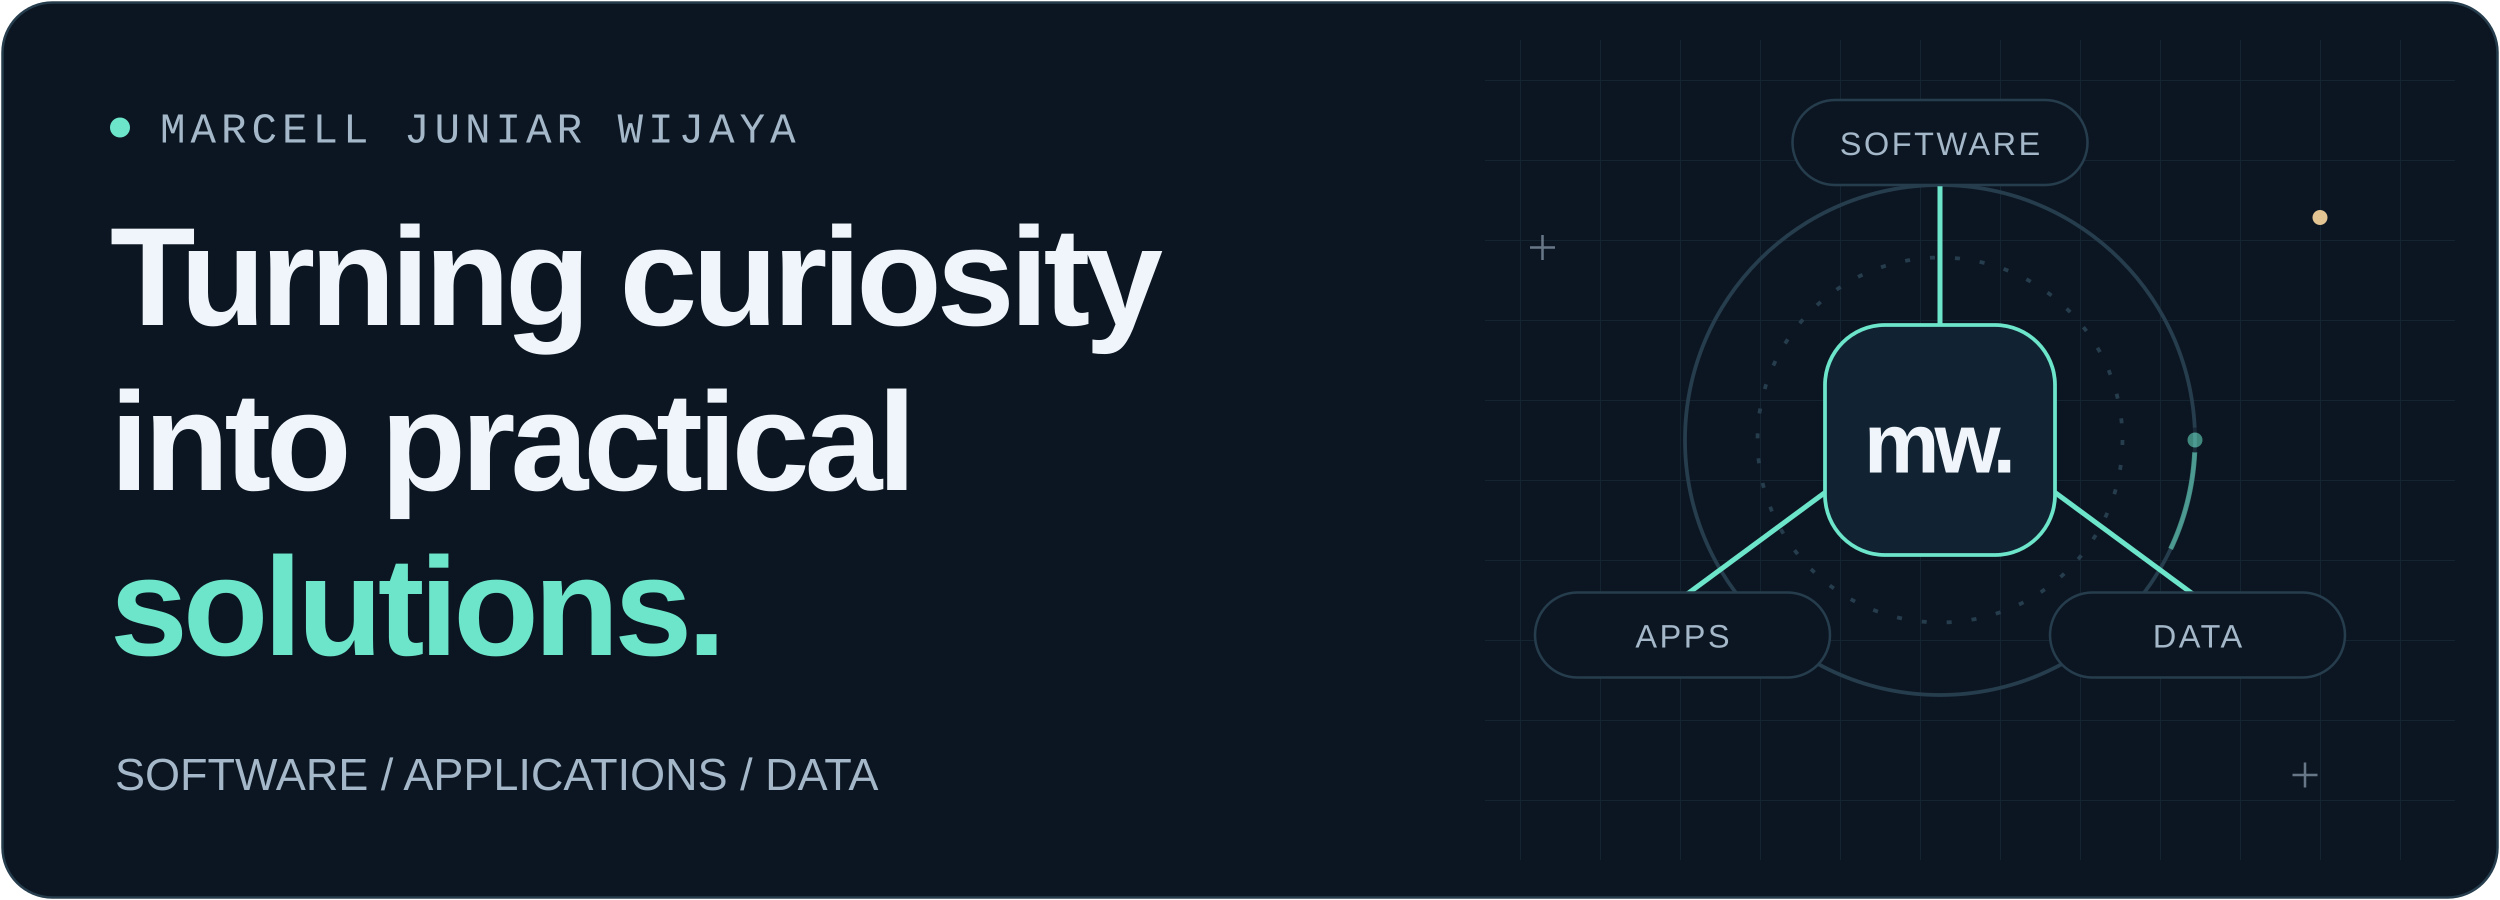
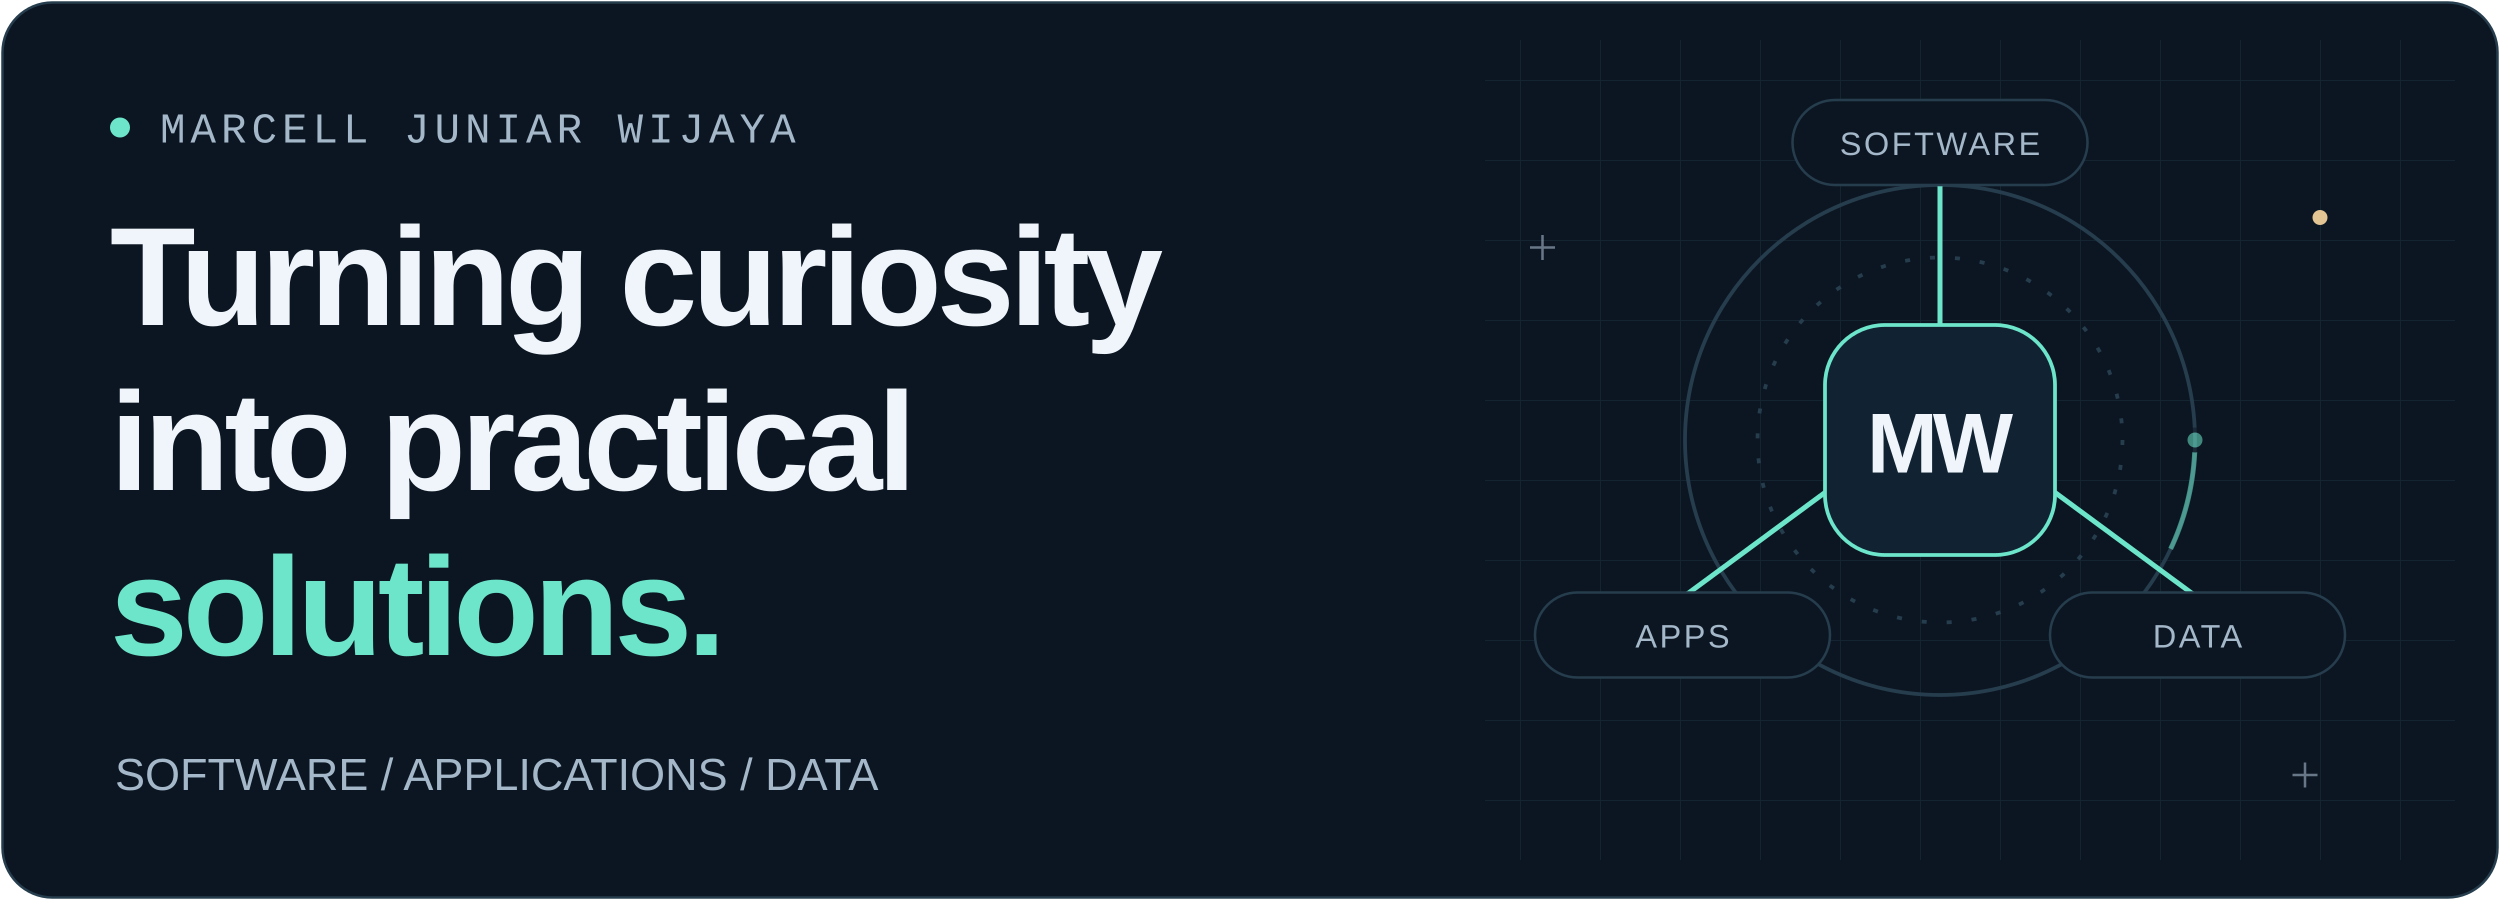
<svg xmlns="http://www.w3.org/2000/svg" width="1000" height="360" viewBox="0 0 1000 360" role="img" aria-labelledby="title desc">
  <defs>
    <pattern id="grid" width="32" height="32" patternUnits="userSpaceOnUse">
      <path d="M32 0H0V32" fill="none" stroke="#263d4d" stroke-width=".7" opacity=".4" />
    </pattern>
    <linearGradient id="edge">
      <stop stop-color="#6ce5cb" />
      <stop offset="1" stop-color="#e3c493" />
    </linearGradient>
  </defs>
  <style>
    text { font-family: 'Segoe UI', Arial, sans-serif; }
    .mono { font-family: Consolas, 'Courier New', monospace; }
    
  </style>
  <rect x="1" y="1" width="998" height="358" rx="20" fill="#0c1622" stroke="#263d4d" />
  <rect x="594" y="16" width="388" height="328" rx="14" fill="url(#grid)" />
  <path d="M42 1H380" stroke="url(#edge)" stroke-width="3" />
  <circle cx="48" cy="51" r="4" fill="#6ce5cb" />
  <text x="64" y="57" font-size="17" letter-spacing="2" fill="#a4b8c9" class="mono">MARCELL JUNIAR WIJAYA</text>
  <text x="44" y="130" font-size="56" font-weight="650" letter-spacing="-2" fill="#eff5fa">Turning curiosity</text>
  <text x="44" y="196" font-size="56" font-weight="650" letter-spacing="-2" fill="#eff5fa">into practical</text>
  <text x="44" y="262" font-size="56" font-weight="650" letter-spacing="-2" fill="#6ce5cb">solutions.</text>
  <text x="46" y="316" font-size="18" fill="#a4b8c9">SOFTWARE / APPLICATIONS / DATA</text>
  <g fill="none" stroke="#263d4d" stroke-width="1.5">
    <circle cx="776" cy="176" r="102" />
    <circle cx="776" cy="176" r="73" stroke-dasharray="2 8" />
    <path d="M776 68V130 M730 197L673 239 M822 197L879 239" />
  </g>
  <g class="halo" fill="none" stroke="#6ce5cb" opacity=".55">
    <circle cx="776" cy="176" r="102" stroke-dasharray="45 596" stroke-width="2" />
    <circle cx="878" cy="176" r="4" fill="#6ce5cb" stroke="#0c1622" stroke-width="2" />
  </g>
  <path class="signal" d="M776 68V130 M730 197L673 239 M822 197L879 239" fill="none" stroke="#6ce5cb" stroke-width="2" />
  <rect x="730" y="130" width="92" height="92" rx="24" fill="#112333" stroke="#6ce5cb" stroke-width="1.5" />
-   <text x="776" y="189" text-anchor="middle" font-size="34" font-weight="600" letter-spacing="-2" fill="#eff5fa">mw.</text>
+   <text x="776" y="189" text-anchor="middle" font-size="34" font-weight="600" letter-spacing="-2" fill="#eff5fa">MW</text>
  <g fill="#0c1622" stroke="#263d4d">
    <rect x="717" y="40" width="118" height="34" rx="17" />
    <rect x="614" y="237" width="118" height="34" rx="17" />
    <rect x="820" y="237" width="118" height="34" rx="17" />
  </g>
  <g class="mono" fill="#a4b8c9" font-size="13" text-anchor="middle" letter-spacing="1">
    <text x="776" y="62">SOFTWARE</text>
    <text x="673" y="259">APPS</text>
    <text x="879" y="259">DATA</text>
  </g>
  <circle class="glow" cx="928" cy="87" r="3" fill="#e3c493" />
  <path d="M612 99H622 M617 94V104 M917 310H927 M922 305V315" stroke="#a4b8c9" opacity=".6" />
</svg>
